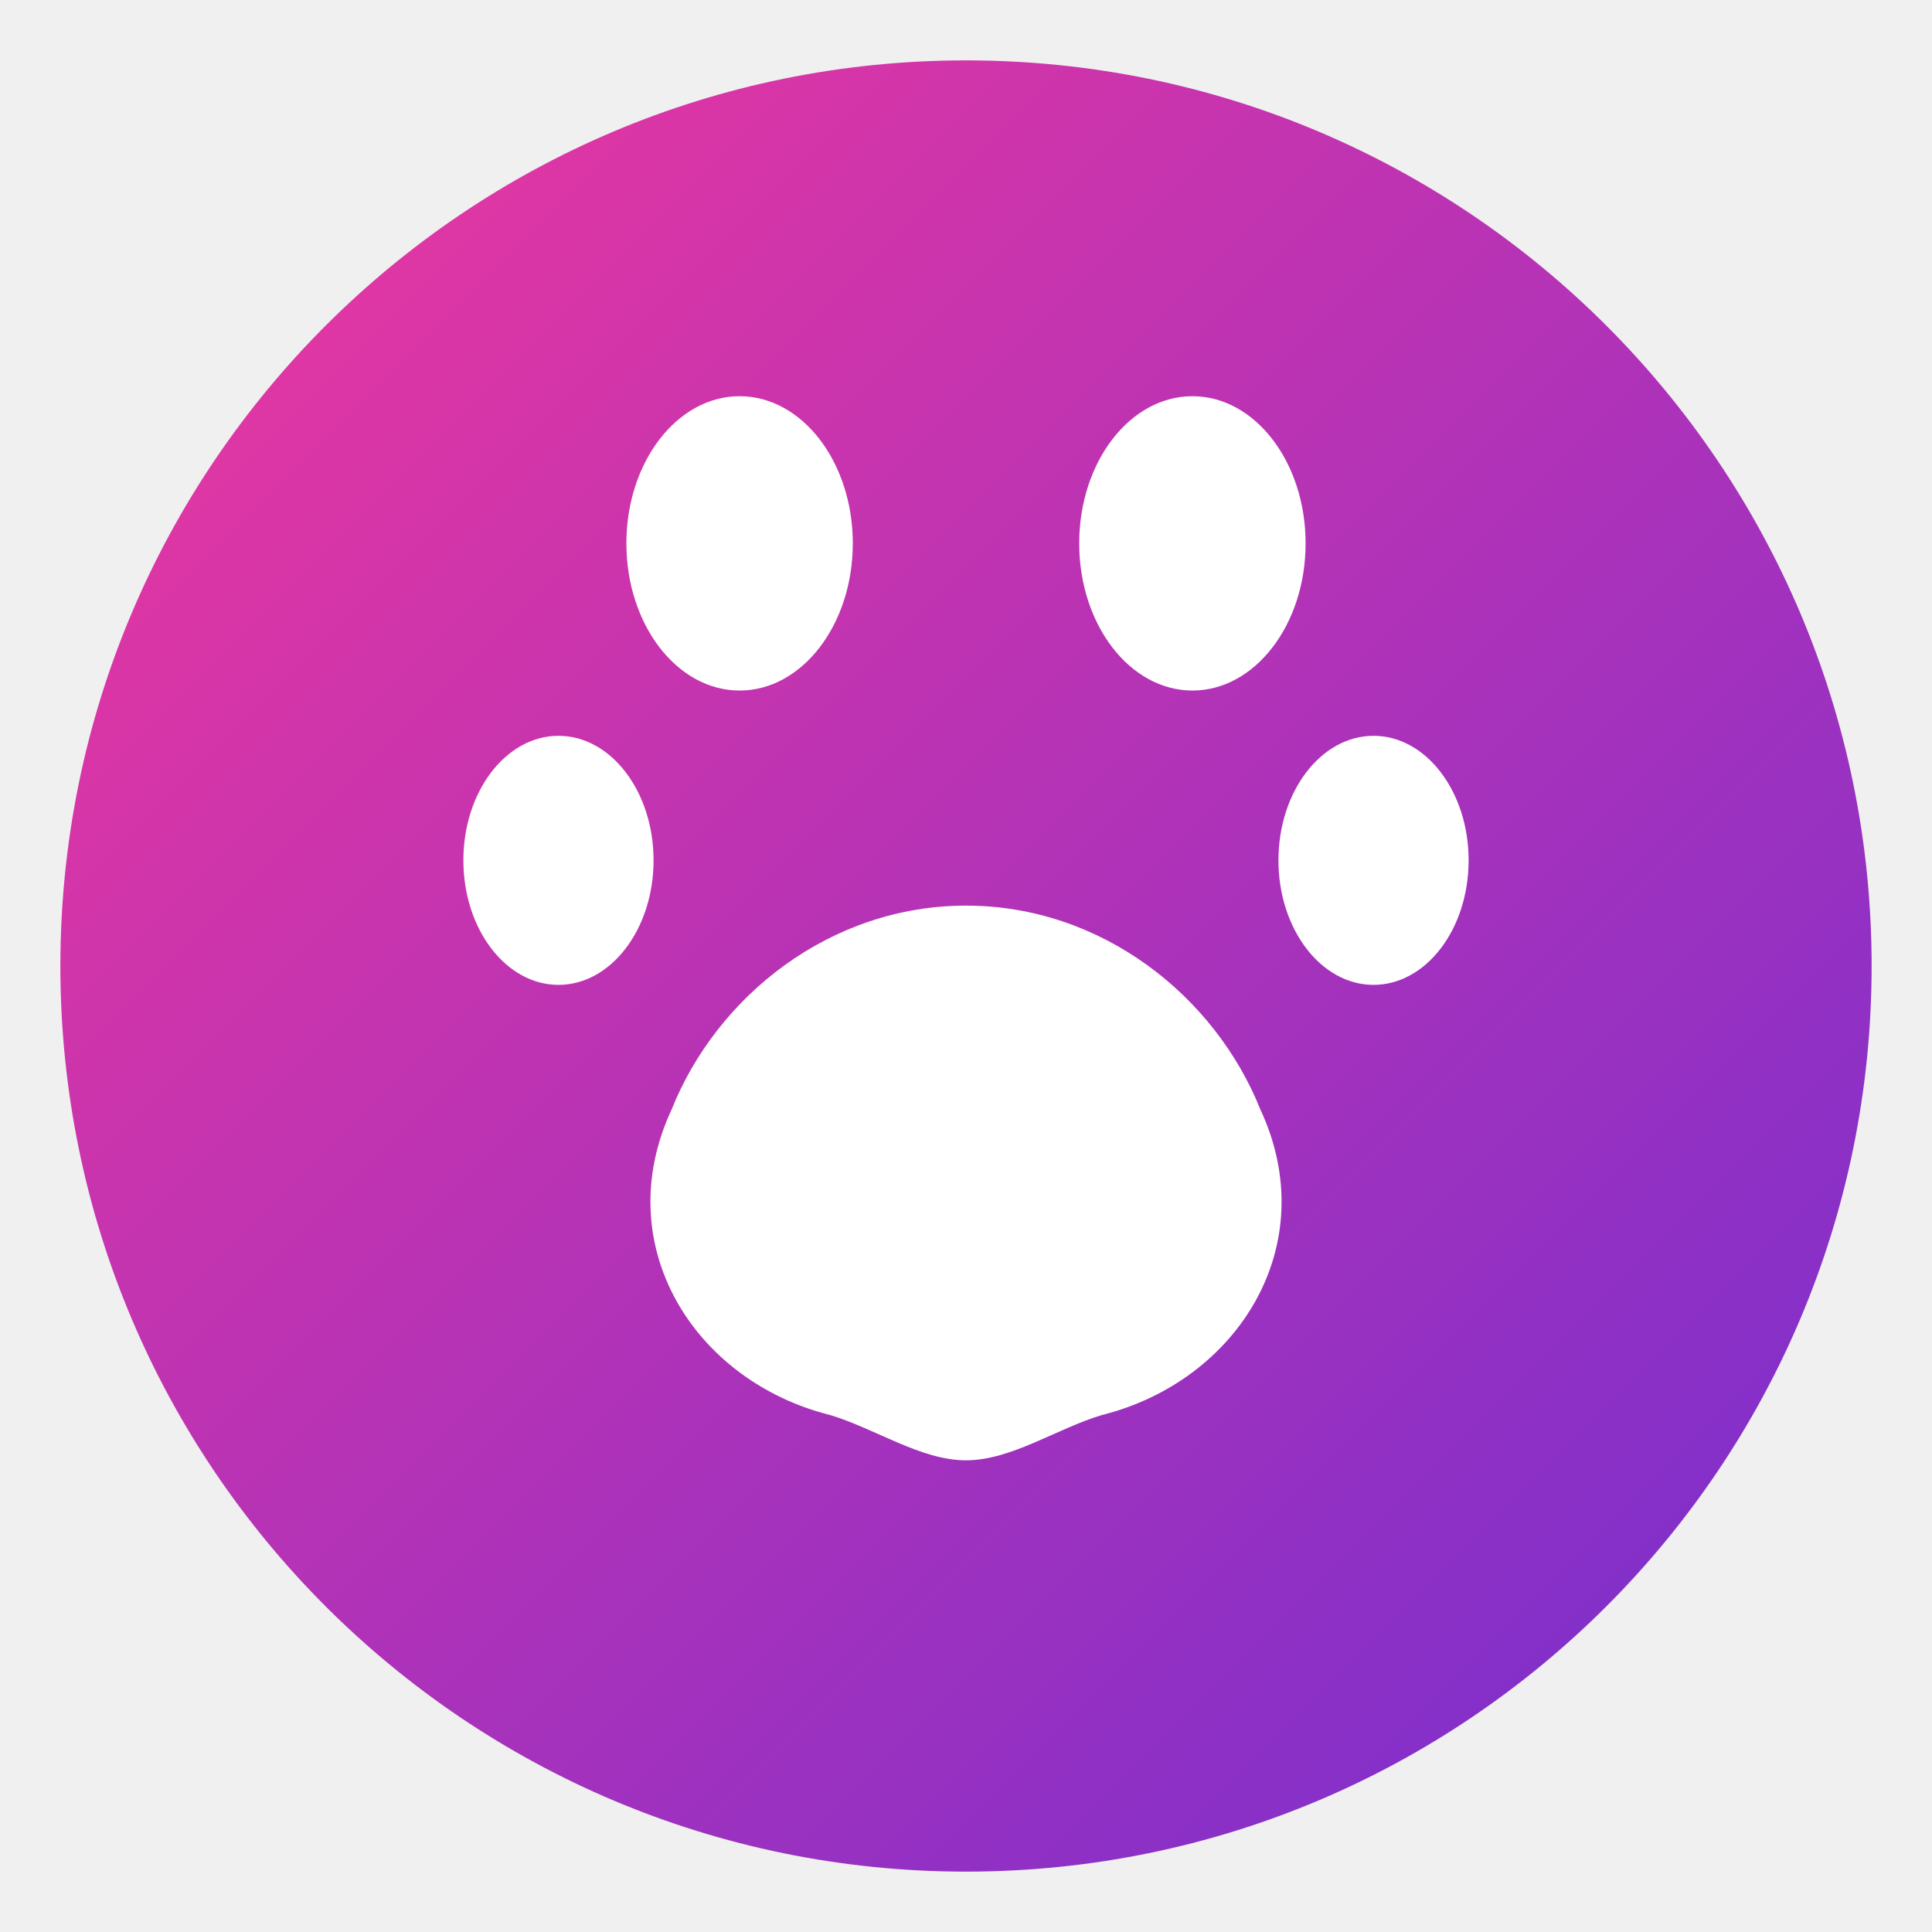
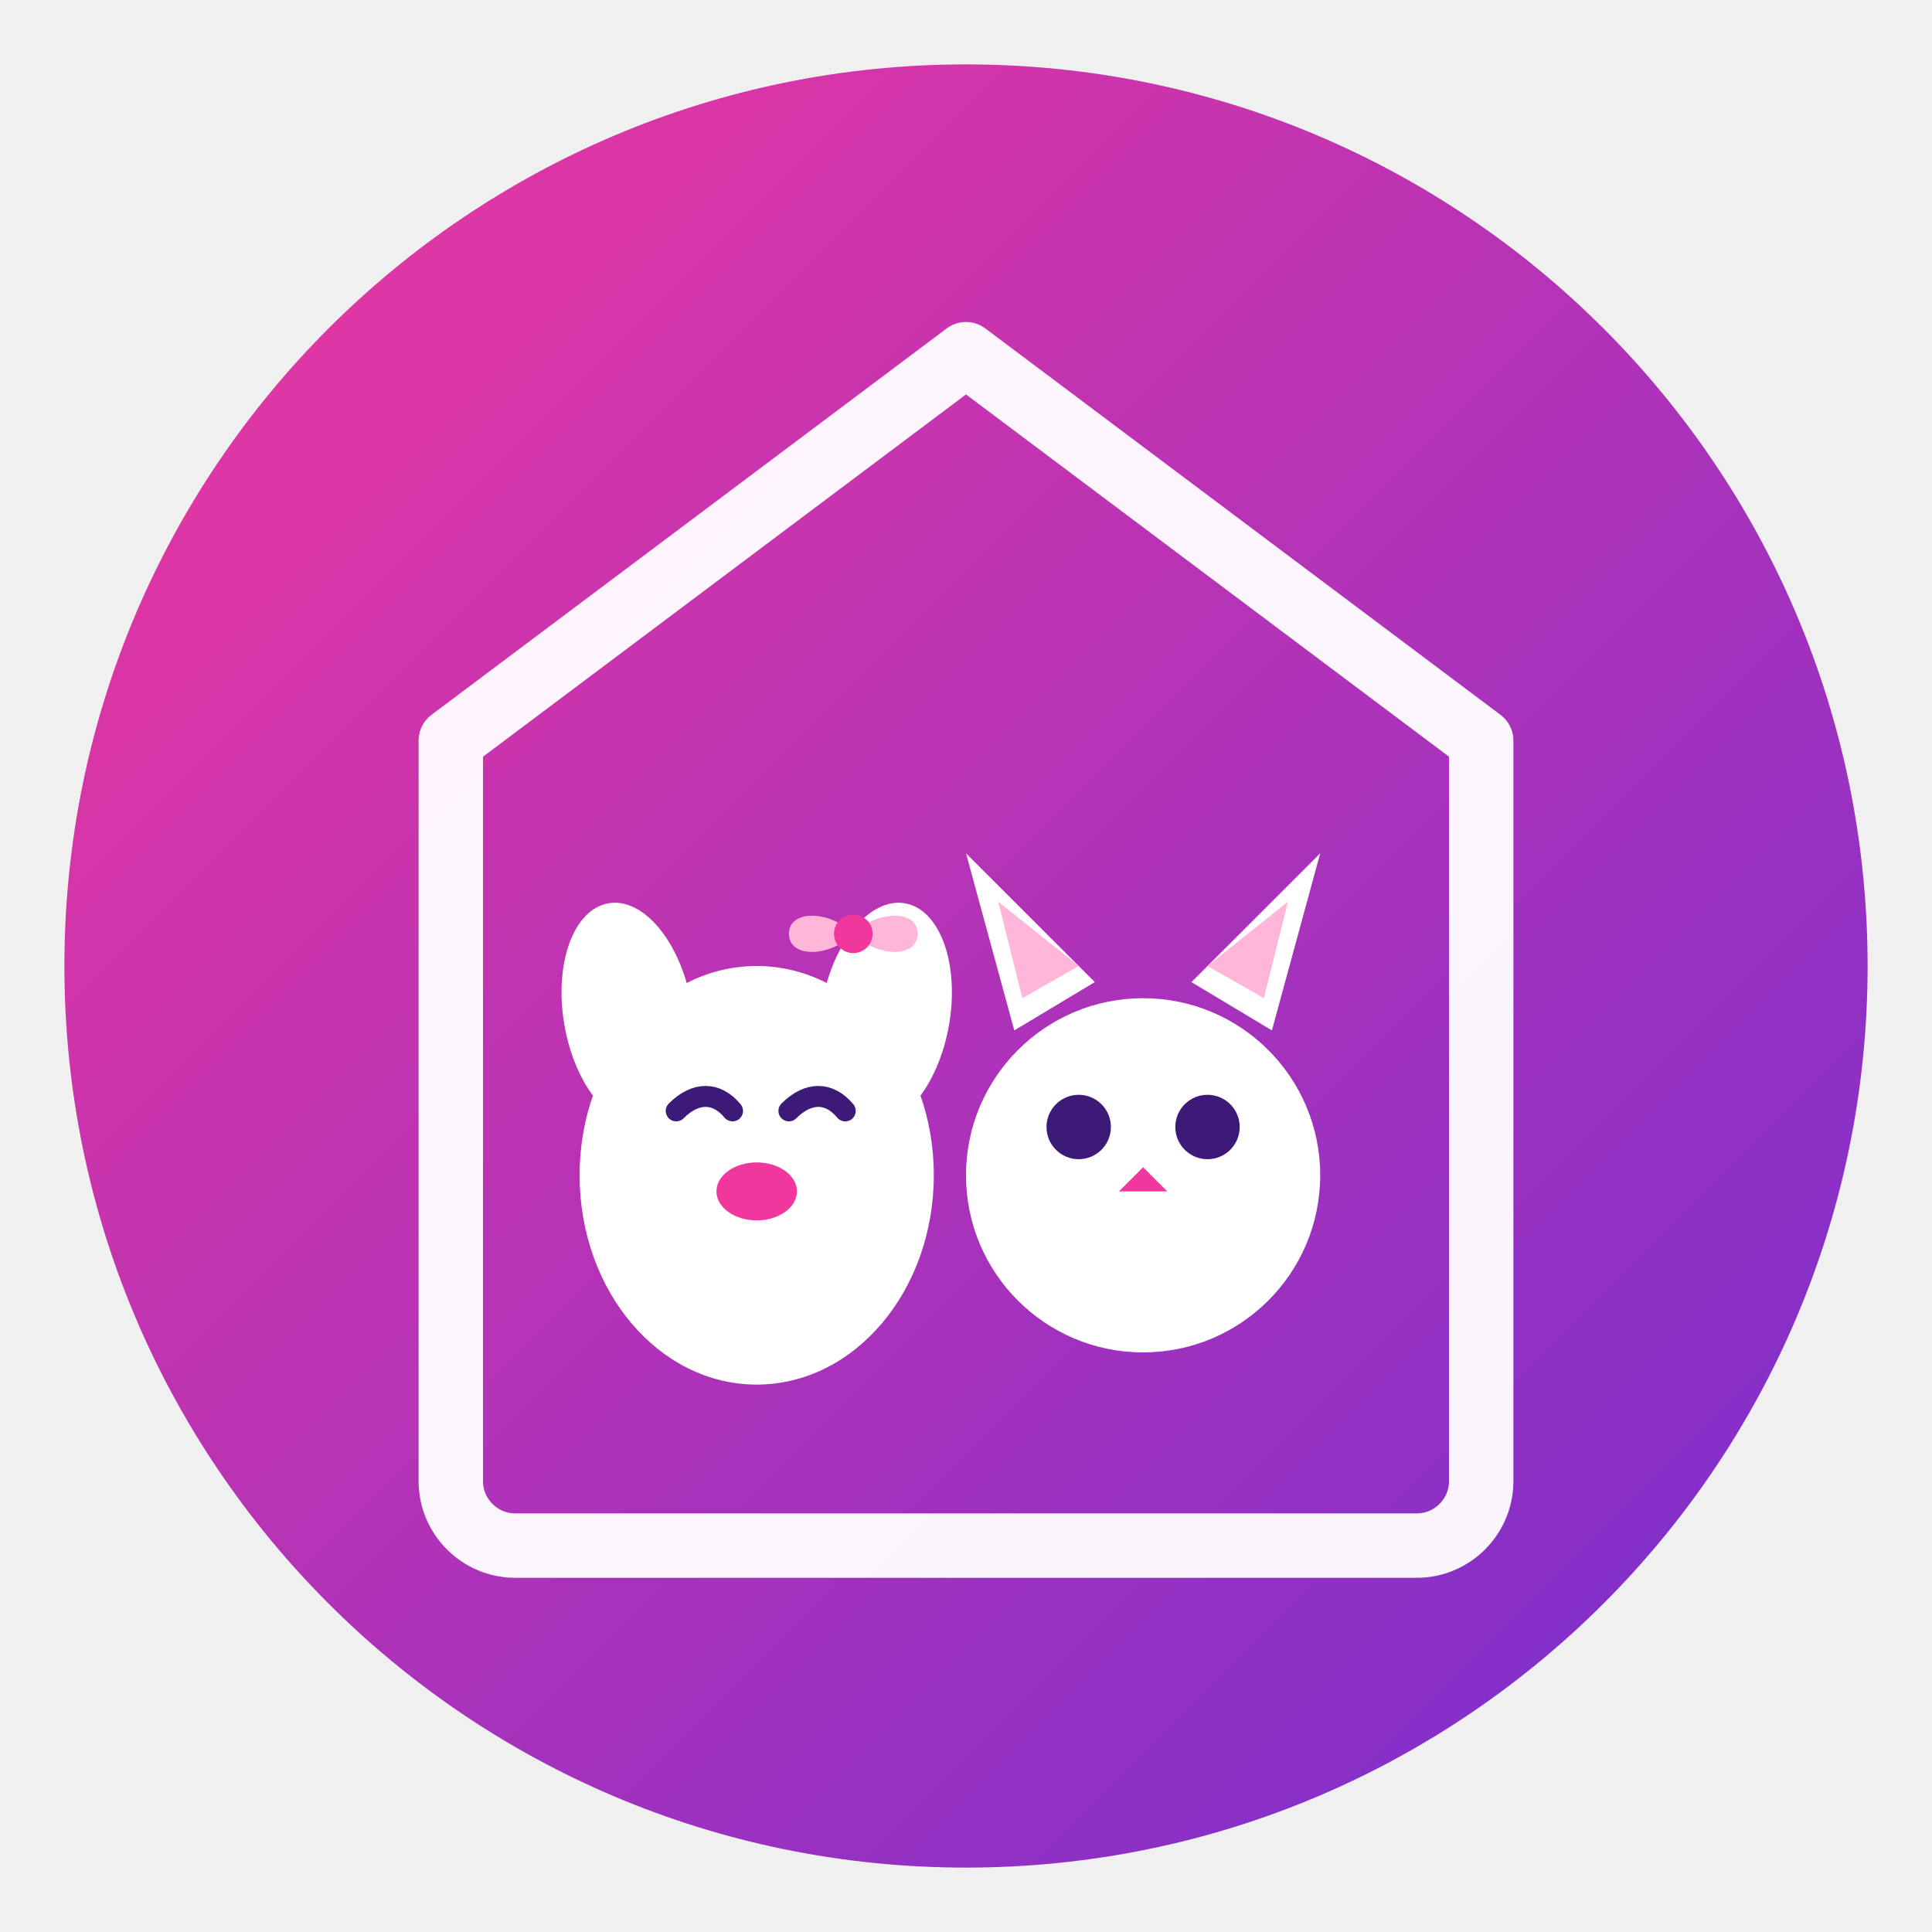
- <svg xmlns="http://www.w3.org/2000/svg" viewBox="0 0 64 64" fill="none">
+ <svg xmlns="http://www.w3.org/2000/svg" viewBox="0 0 120 120" fill="none">
  <defs>
-     <linearGradient id="pawGrad" x1="0%" y1="0%" x2="100%" y2="100%">
+     <linearGradient id="bgGrad" x1="0%" y1="0%" x2="100%" y2="100%">
      <stop offset="0%" stop-color="#F1379D" />
      <stop offset="100%" stop-color="#722ed1" />
    </linearGradient>
  </defs>
-   <circle cx="32" cy="32" r="30" fill="url(#pawGrad)" />
-   <g fill="white" transform="translate(14, 12) scale(0.75)">
-     <ellipse cx="14" cy="8" rx="5" ry="6.5" />
-     <ellipse cx="34" cy="8" rx="5" ry="6.5" />
-     <ellipse cx="6" cy="22" rx="4.2" ry="5.5" />
-     <ellipse cx="42" cy="22" rx="4.2" ry="5.5" />
-     <path d="M24 24c-6 0-11 4-13 9-2.8 6 1 12 7 13.5 2 .6 4 2 6 2s4-1.4 6-2c6-1.5 9.8-7.5 7-13.5-2-5-7-9-13-9z" />
+   <circle cx="60" cy="60" r="56" fill="url(#bgGrad)" />
+   <path d="M60 22L28 46V92C28 94.2 29.8 96 32 96H88C90.2 96 92 94.2 92 92V46L60 22Z" stroke="white" stroke-width="4" stroke-linecap="round" stroke-linejoin="round" fill="none" opacity="0.95" />
+   <g transform="translate(33, 47)">
+     <ellipse cx="14" cy="26" rx="11" ry="13" fill="white" />
+     <ellipse cx="6" cy="16" rx="4" ry="7" fill="white" transform="rotate(-10, 6, 16)" />
+     <ellipse cx="22" cy="16" rx="4" ry="7" fill="white" transform="rotate(10, 22, 16)" />
+     <ellipse cx="14" cy="27" rx="2.5" ry="1.8" fill="#F1379D" />
+     <path d="M9 22c1.2-1.2 2.5-1.2 3.5 0" stroke="#3d1a78" stroke-width="1.3" stroke-linecap="round" fill="none" />
+     <path d="M16 22c1.2-1.2 2.5-1.2 3.5 0" stroke="#3d1a78" stroke-width="1.3" stroke-linecap="round" fill="none" />
+     <path d="M20 11c1.5-1.5 4-1.5 4 0s-2.5 1.5-4 0z" fill="#FFB6D9" />
+     <path d="M20 11c-1.5-1.5-4-1.5-4 0s2.5 1.5 4 0z" fill="#FFB6D9" />
+     <circle cx="20" cy="11" r="1.2" fill="#F1379D" />
+   </g>
+   <g transform="translate(55, 49)">
+     <circle cx="16" cy="24" r="11" fill="white" />
+     <path d="M8 15L5 4L13 12Z" fill="white" />
+     <path d="M24 15L27 4L19 12Z" fill="white" />
+     <path d="M8.5 13L7 7L12 11Z" fill="#FFB6D9" />
+     <path d="M23.5 13L25 7L20 11Z" fill="#FFB6D9" />
+     <path d="M14.5 25L16 23.5L17.5 25Z" fill="#F1379D" />
+     <circle cx="12" cy="21" r="2" fill="#3d1a78" />
+     <circle cx="20" cy="21" r="2" fill="#3d1a78" />
  </g>
</svg>
